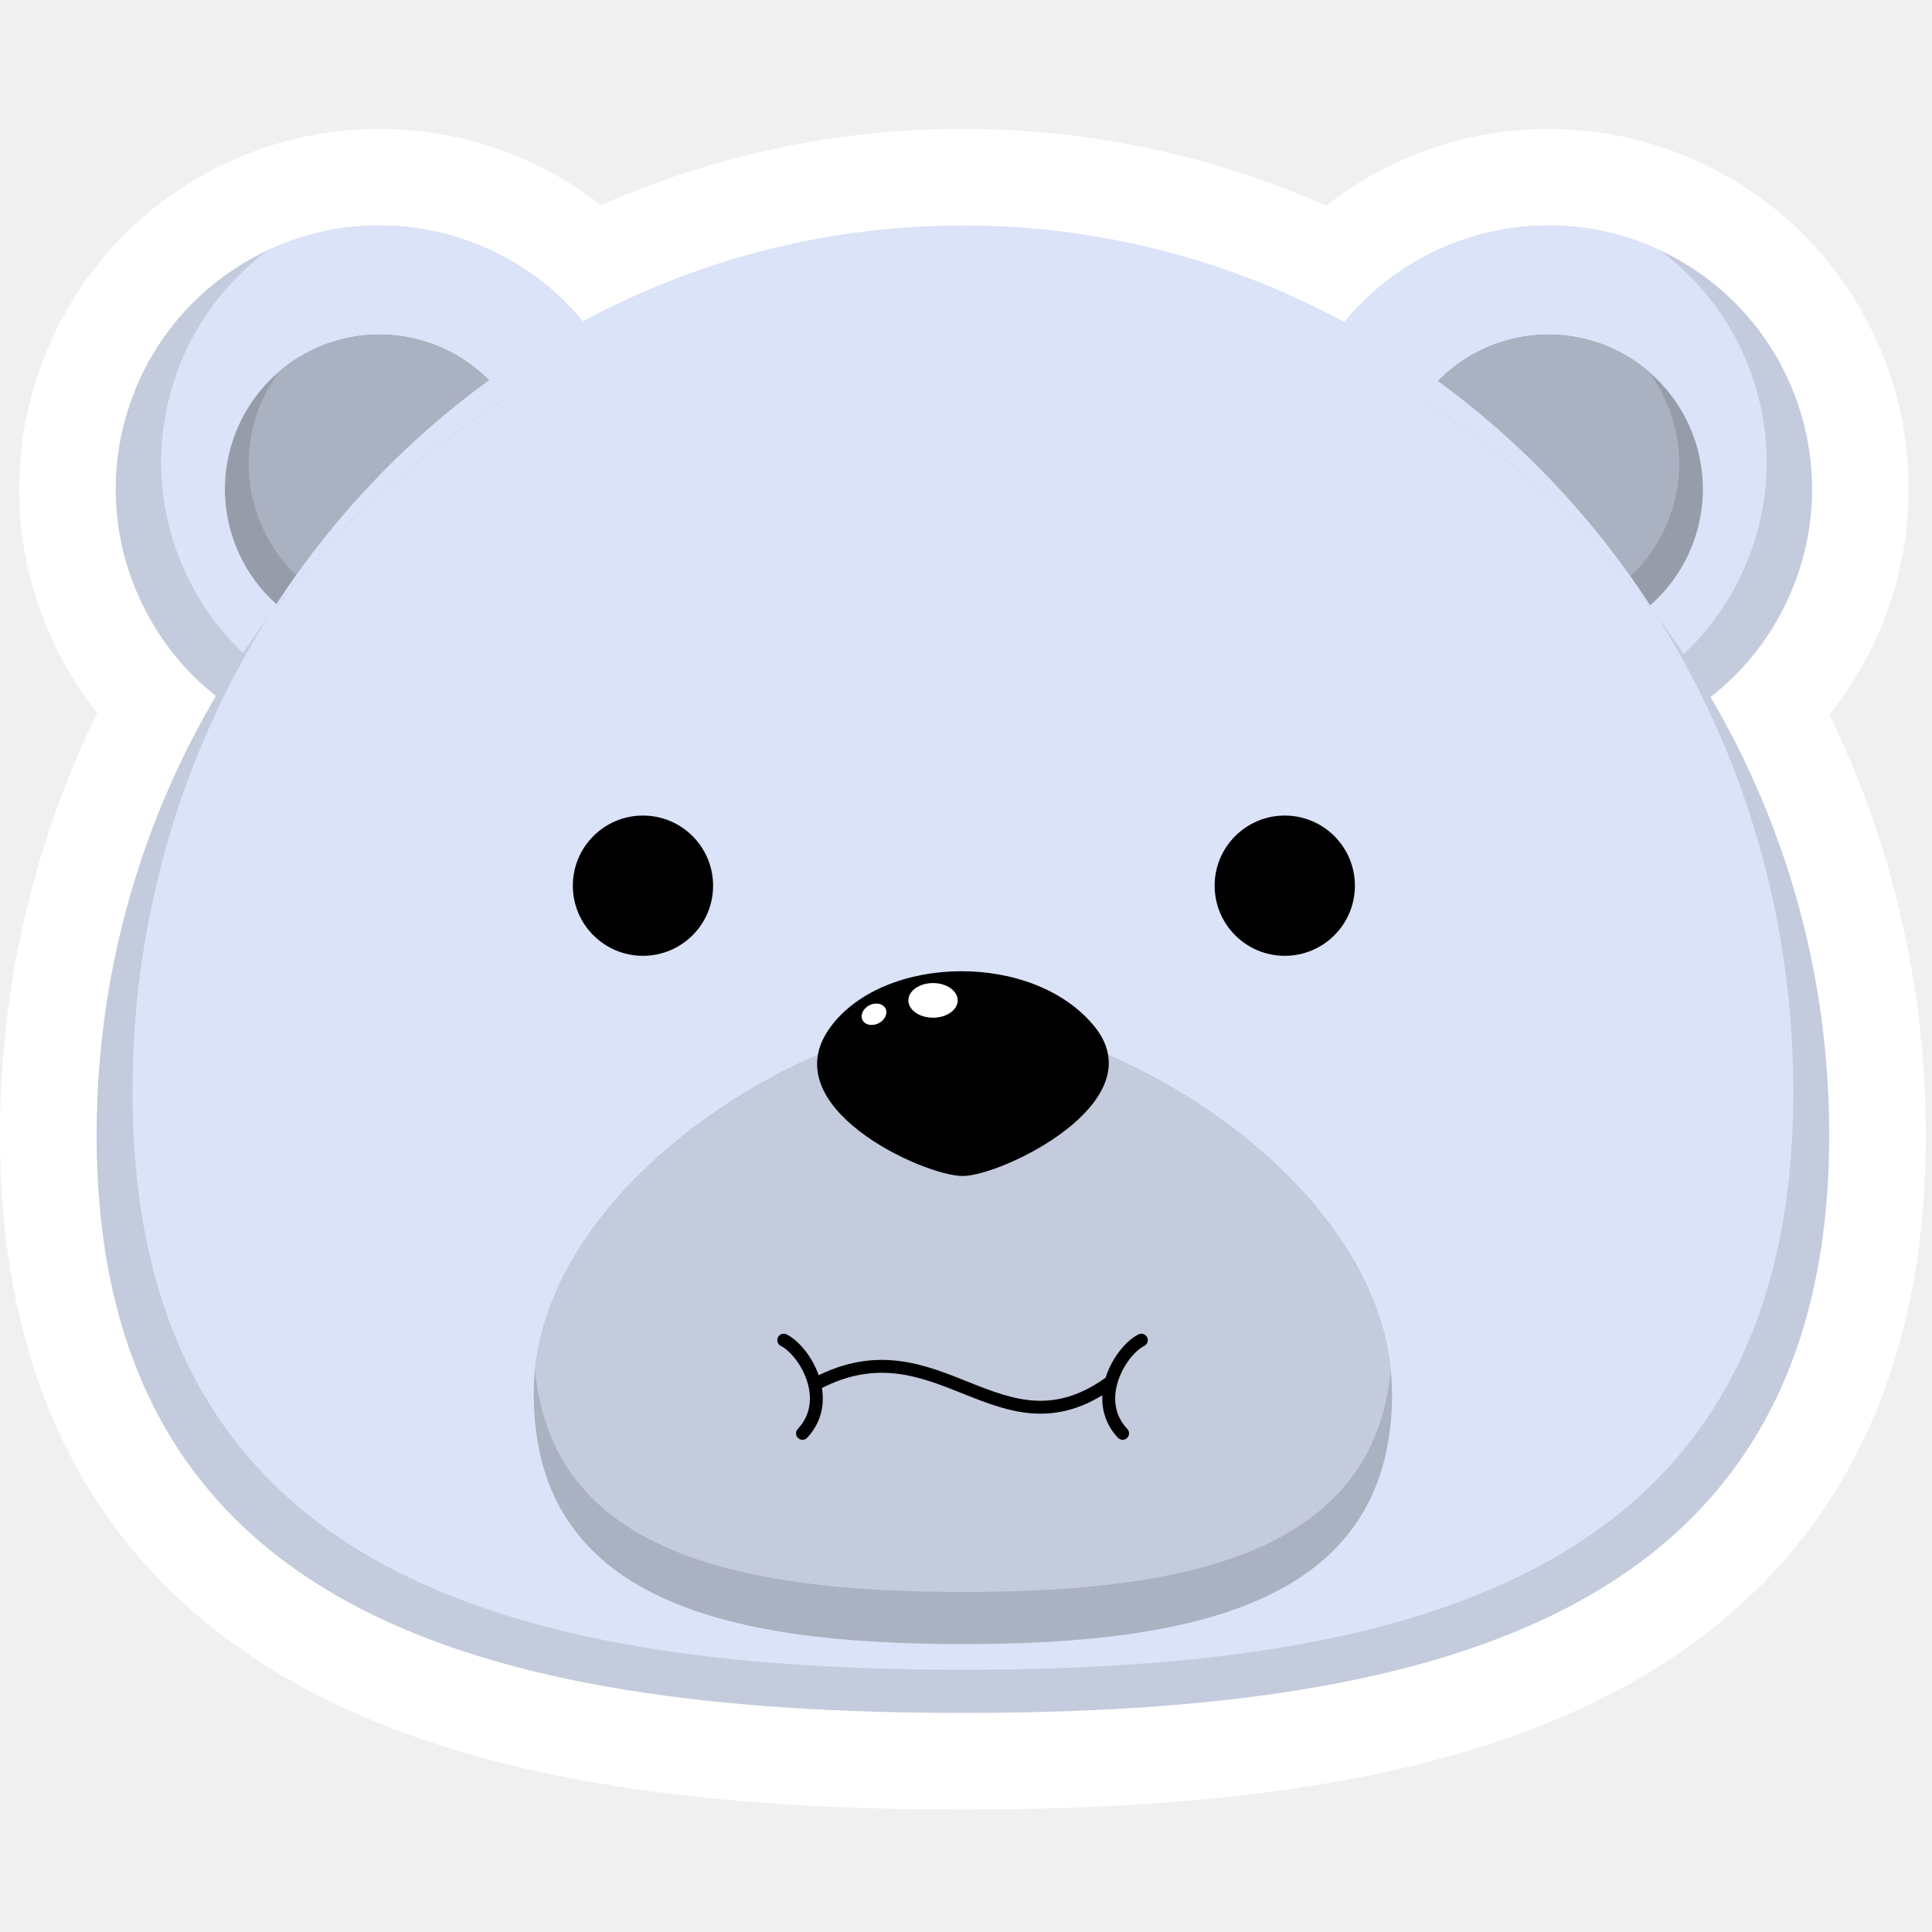
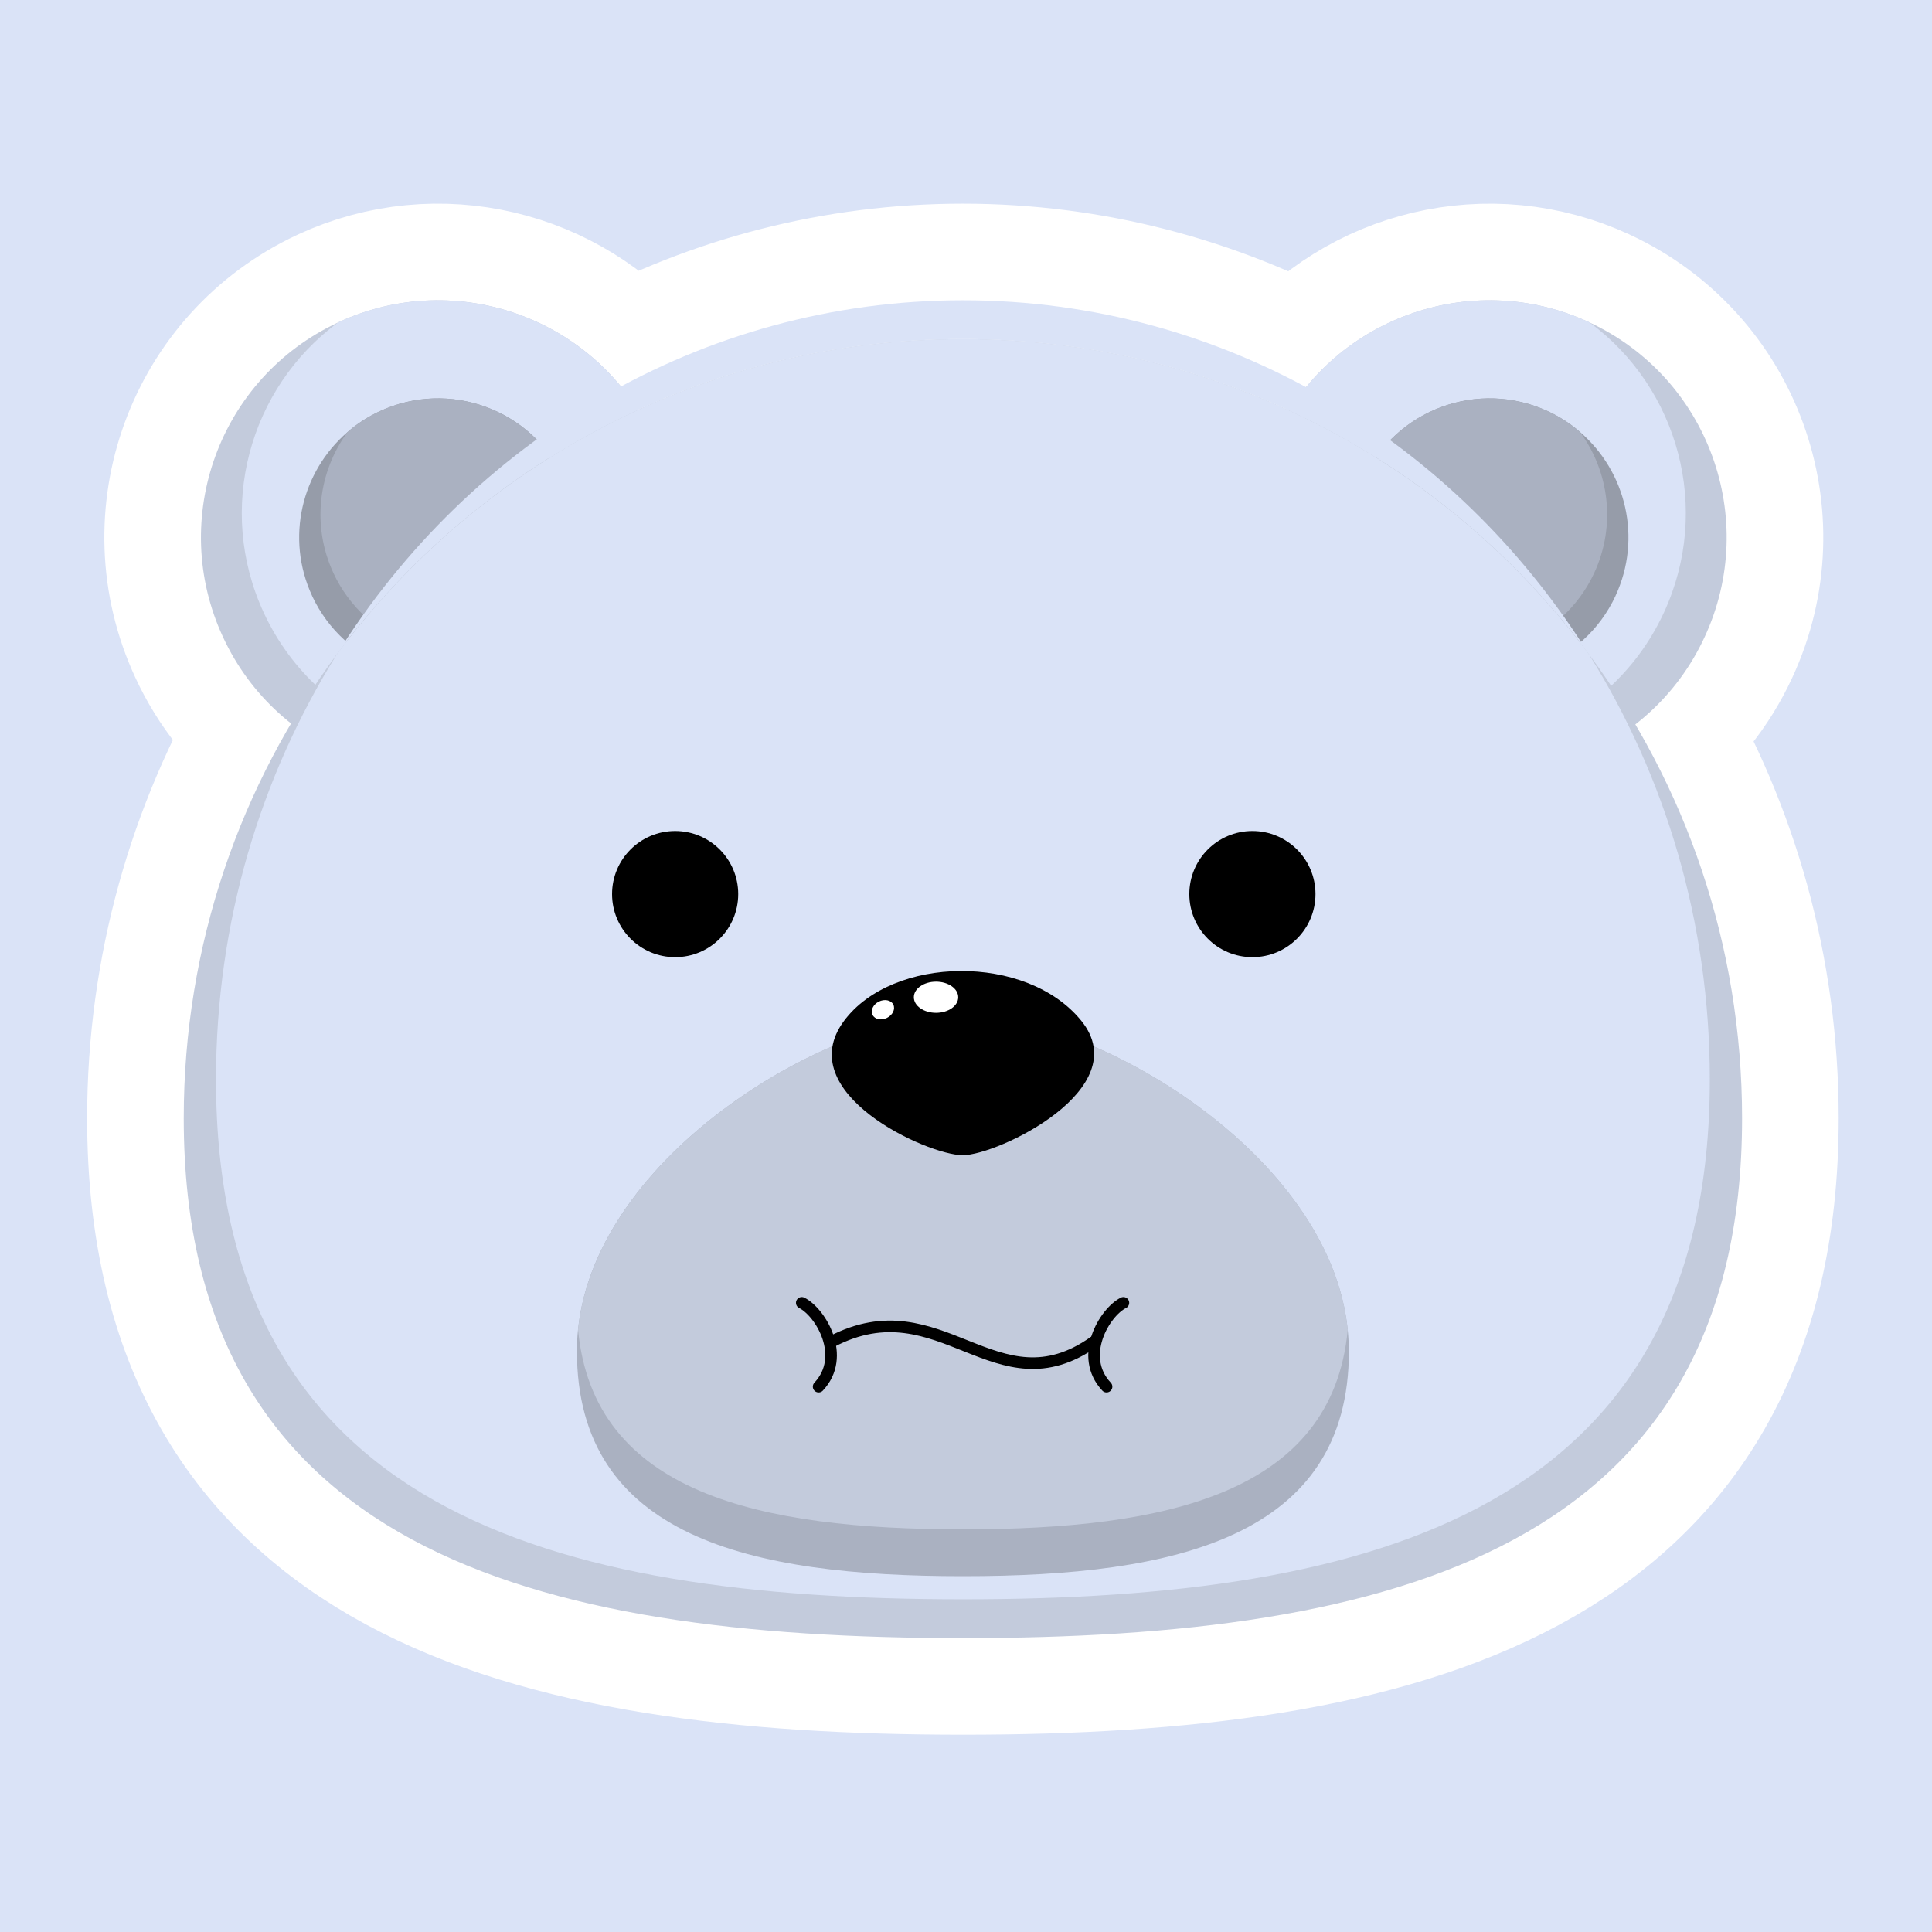
<svg xmlns="http://www.w3.org/2000/svg" width="300" height="300" viewBox="0 0 300 300" fill="none">
-   <g clip-path="url(#clip0_782_256)">
-     <path d="M284.04 176.23C284.04 250.51 223.8 265.98 149.52 265.98C75.24 265.98 15 250.51 15 176.23C15 151.35 21.75 128.06 33.53 108.07C28.65 104.21 24.57 99.19 21.79 93.17C12.27 72.68 21.16 48.37 41.63 38.84C41.65 38.82 41.66 38.81 41.68 38.81C58.95 30.81 78.93 35.86 90.5 49.91C108.19 40.39 128.26 35.01 149.52 35.01C170.78 35.01 191.03 40.44 208.77 50.03C220.3 35.89 240.36 30.79 257.67 38.82C257.69 38.82 257.7 38.84 257.72 38.85C278.19 48.37 287.09 72.69 277.56 93.18C274.73 99.29 270.58 104.37 265.61 108.24C277.32 128.2 284.04 151.42 284.04 176.24V176.23Z" fill="#C3CBDC" stroke="white" stroke-width="30" stroke-miterlimit="10" />
-     <path d="M83.24 108.84C81.07 110.48 78.69 111.89 76.13 113.07C55.64 122.59 31.29 113.69 21.79 93.18C12.27 72.69 21.16 48.38 41.63 38.85C41.65 38.83 41.66 38.82 41.68 38.82C62.19 29.31 86.52 38.22 96.04 58.73C104.37 76.68 98.57 97.56 83.24 108.85V108.84Z" fill="#C3CBDC" />
-     <path d="M83.24 108.84C83.24 108.84 83.21 108.87 83.19 108.87C62.68 118.39 38.35 109.49 28.83 88.98C20.5 71.03 26.3 50.15 41.63 38.85C41.65 38.83 41.66 38.82 41.68 38.82C62.19 29.31 86.52 38.22 96.04 58.73C104.37 76.68 98.57 97.56 83.24 108.85V108.84Z" fill="#DAE3F7" />
-     <path d="M37.16 86.04C32.54 76.08 35.33 64.59 43.27 57.77C44.89 56.34 46.75 55.14 48.8 54.18C60.82 48.6 75.08 53.82 80.66 65.84C84.47 74.05 83.22 83.33 78.21 90.15C75.9 93.29 72.78 95.92 68.99 97.68C56.99 103.25 42.72 98.03 37.15 86.03L37.16 86.04Z" fill="#969CA9" />
-     <path d="M40.84 82.09C37.02 73.86 38.27 64.59 43.27 57.78C44.891 56.35 46.75 55.15 48.8 54.19C60.82 48.61 75.081 53.83 80.66 65.85C84.471 74.06 83.22 83.34 78.21 90.16C76.58 91.58 74.73 92.78 72.67 93.73C60.67 99.3 46.401 94.08 40.831 82.08L40.84 82.09Z" fill="#AAB1C1" />
-     <path d="M216.11 108.84C218.28 110.48 220.66 111.89 223.22 113.07C243.71 122.59 268.06 113.69 277.56 93.18C287.08 72.69 278.19 48.38 257.72 38.85C257.7 38.83 257.69 38.82 257.67 38.82C237.16 29.31 212.83 38.22 203.31 58.73C194.98 76.68 200.78 97.56 216.11 108.85V108.84Z" fill="#C3CBDC" />
-     <path d="M216.11 108.84C216.11 108.84 216.14 108.87 216.16 108.87C236.67 118.39 261 109.49 270.52 88.98C278.85 71.03 273.05 50.15 257.72 38.85C257.7 38.83 257.69 38.82 257.67 38.82C237.16 29.31 212.83 38.22 203.31 58.73C194.98 76.68 200.78 97.56 216.11 108.85V108.84Z" fill="#DAE3F7" />
-     <path d="M262.189 86.04C266.809 76.08 264.019 64.59 256.079 57.77C254.459 56.34 252.599 55.14 250.549 54.18C238.529 48.6 224.269 53.82 218.689 65.84C214.879 74.05 216.129 83.33 221.139 90.15C223.449 93.29 226.569 95.92 230.359 97.68C242.359 103.25 256.629 98.03 262.199 86.03L262.189 86.04Z" fill="#969CA9" />
-     <path d="M258.509 82.09C262.329 73.86 261.079 64.59 256.079 57.78C254.459 56.35 252.599 55.15 250.549 54.19C238.529 48.61 224.269 53.83 218.689 65.85C214.879 74.06 216.129 83.34 221.139 90.16C222.769 91.58 224.619 92.78 226.679 93.73C238.679 99.3 252.949 94.08 258.519 82.08L258.509 82.09Z" fill="#AAB1C1" />
-     <path d="M284.04 176.23C284.04 250.51 223.8 265.98 149.52 265.98C75.24 265.98 15 250.51 15 176.23C15 146.23 24.82 118.55 41.4 96.18C65.91 63.14 105.22 41.71 149.52 41.71C193.82 41.71 233.13 63.14 257.64 96.18C274.23 118.55 284.04 146.23 284.04 176.23Z" fill="#C3CBDC" />
-     <path d="M257.64 96.18C233.13 63.14 193.82 41.71 149.52 41.71C105.22 41.71 65.91 63.14 41.4 96.18C64.4 59.35 104.23 35.01 149.52 35.01C194.81 35.01 234.64 59.35 257.64 96.19V96.18Z" fill="#DAE3F7" />
-     <path d="M278.47 169.53C278.47 243.81 220.74 259.28 149.52 259.28C78.3 259.28 20.57 243.81 20.57 169.53C20.57 142.46 28.23 117.28 41.4 96.19C65.91 63.15 105.22 41.72 149.52 41.72C193.82 41.72 233.13 63.15 257.64 96.19C270.81 117.28 278.47 142.47 278.47 169.53Z" fill="#DAE3F7" />
-     <path d="M216.161 216.42C216.161 248.49 186.321 255.29 149.521 255.29C112.721 255.29 82.881 248.49 82.881 216.42C82.881 215.17 82.941 213.94 83.071 212.73C86.161 182.39 126.711 158.37 149.511 158.37C172.311 158.37 212.861 182.39 215.951 212.73C216.081 213.94 216.141 215.18 216.141 216.42H216.161Z" fill="#AAB1C1" />
-     <path d="M215.96 212.73C213.3 241.03 184.57 247.2 149.52 247.2C114.47 247.2 85.73 241.03 83.08 212.73C86.17 182.39 126.72 158.37 149.52 158.37C172.32 158.37 212.87 182.39 215.96 212.73Z" fill="#C3CBDC" />
-     <path d="M149.48 182.61C155.55 182.61 179.43 171.17 169.99 159.44C160.54 147.71 137.33 148.16 128.98 159.44C119.78 171.87 143.41 182.61 149.49 182.61H149.48Z" fill="black" />
-     <path d="M99.839 148.42C105.854 148.42 110.729 143.544 110.729 137.53C110.729 131.516 105.854 126.64 99.839 126.64C93.825 126.64 88.949 131.516 88.949 137.53C88.949 143.544 93.825 148.42 99.839 148.42Z" fill="black" />
-     <path d="M199.499 148.42C205.514 148.42 210.389 143.544 210.389 137.53C210.389 131.516 205.514 126.64 199.499 126.64C193.485 126.64 188.609 131.516 188.609 137.53C188.609 143.544 193.485 148.42 199.499 148.42Z" fill="black" />
-     <path d="M126.859 214.8C145.699 204.94 155.239 226.82 172.179 214.8" stroke="black" stroke-width="2" stroke-linecap="round" stroke-linejoin="round" />
-     <path d="M121.699 208.1C124.969 209.74 129.509 217.35 124.609 222.57" stroke="black" stroke-width="2" stroke-linecap="round" stroke-linejoin="round" />
-     <path d="M177.229 208.1C173.959 209.74 169.419 217.35 174.319 222.57" stroke="black" stroke-width="2" stroke-linecap="round" stroke-linejoin="round" />
-     <path d="M144.881 158.03C146.996 158.03 148.711 156.826 148.711 155.34C148.711 153.854 146.996 152.65 144.881 152.65C142.766 152.65 141.051 153.854 141.051 155.34C141.051 156.826 142.766 158.03 144.881 158.03Z" fill="white" />
-     <path d="M136.411 158.902C137.4 158.412 137.891 157.384 137.506 156.607C137.121 155.83 136.007 155.598 135.017 156.088C134.027 156.578 133.537 157.606 133.921 158.383C134.306 159.16 135.421 159.392 136.411 158.902Z" fill="white" />
-   </g>
-   <defs>
-     <clipPath id="clip0_782_256">
-       <rect width="299.04" height="260.98" fill="white" transform="translate(0 20)" />
-     </clipPath>
-   </defs>
+   <rect width="300" height="300" fill="#DAE3F7" />
+   <path d="M270.509 173.641C270.509 240.449 216.328 254.363 149.52 254.363C82.712 254.363 28.531 240.449 28.531 173.641C28.531 151.264 34.602 130.316 45.197 112.337C40.808 108.865 37.139 104.35 34.638 98.936C26.076 80.507 34.072 58.642 52.483 50.071C52.501 50.053 52.51 50.044 52.528 50.044C68.06 42.849 86.031 47.391 96.437 60.027C112.347 51.465 130.399 46.626 149.52 46.626C168.642 46.626 186.855 51.51 202.81 60.135C213.18 47.418 231.223 42.831 246.791 50.053C246.809 50.053 246.818 50.071 246.836 50.08C265.247 58.642 273.252 80.516 264.681 98.945C262.135 104.44 258.403 109.009 253.933 112.49C264.465 130.442 270.509 151.327 270.509 173.65V173.641Z" fill="#C3CBDC" stroke="white" stroke-width="30" stroke-miterlimit="10" />
+   <path d="M89.907 113.03C87.956 114.505 85.815 115.773 83.513 116.834C65.084 125.397 43.183 117.392 34.639 98.945C26.076 80.516 34.072 58.651 52.483 50.08C52.501 50.062 52.51 50.053 52.528 50.053C70.975 41.499 92.857 49.513 101.42 67.96C108.912 84.105 103.695 102.884 89.907 113.039V113.03Z" fill="#C3CBDC" />
+   <path d="M89.907 113.03C89.907 113.03 89.88 113.057 89.862 113.057C71.415 121.619 49.532 113.614 40.97 95.167C33.478 79.023 38.694 60.243 52.482 50.08C52.5 50.062 52.509 50.053 52.527 50.053C70.974 41.499 92.857 49.513 101.419 67.96C108.912 84.105 103.695 102.884 89.907 113.039V113.03Z" fill="#DAE3F7" />
+   <path d="M48.463 92.523C44.307 83.565 46.817 73.231 53.958 67.097C55.415 65.81 57.088 64.731 58.932 63.868C69.743 58.849 82.568 63.544 87.587 74.355C91.014 81.739 89.889 90.085 85.383 96.219C83.306 99.044 80.5 101.409 77.091 102.992C66.298 108.002 53.463 103.307 48.454 92.514L48.463 92.523Z" fill="#969CA9" />
+   <path d="M51.772 88.97C48.336 81.568 49.46 73.231 53.958 67.106C55.414 65.819 57.087 64.74 58.931 63.877C69.742 58.858 82.568 63.553 87.587 74.364C91.013 81.748 89.889 90.094 85.383 96.228C83.917 97.506 82.253 98.585 80.4 99.439C69.607 104.449 56.773 99.754 51.763 88.961L51.772 88.97Z" fill="#AAB1C1" />
+   <path d="M209.412 113.03C211.364 114.505 213.504 115.773 215.807 116.834C234.236 125.397 256.137 117.392 264.681 98.945C273.243 80.516 265.248 58.651 246.837 50.08C246.819 50.062 246.81 50.053 246.792 50.053C228.345 41.499 206.462 49.513 197.9 67.96C190.408 84.105 195.624 102.884 209.412 113.039V113.03Z" fill="#C3CBDC" />
+   <path d="M209.412 113.03C209.412 113.03 209.439 113.057 209.457 113.057C227.904 121.619 249.787 113.614 258.349 95.167C265.841 79.023 260.625 60.243 246.837 50.08C246.819 50.062 246.81 50.053 246.792 50.053C228.345 41.499 206.462 49.513 197.9 67.96C190.408 84.105 195.624 102.884 209.412 113.039V113.03Z" fill="#DAE3F7" />
+   <path d="M250.855 92.523C255.011 83.565 252.501 73.231 245.36 67.097C243.903 65.81 242.23 64.731 240.386 63.868C229.575 58.849 216.75 63.544 211.731 74.355C208.304 81.739 209.429 90.085 213.935 96.219C216.012 99.044 218.818 101.409 222.227 102.992C233.02 108.002 245.855 103.307 250.864 92.514L250.855 92.523Z" fill="#969CA9" />
+   <path d="M247.546 88.97C250.981 81.568 249.857 73.231 245.36 67.106C243.903 65.819 242.23 64.74 240.386 63.877C229.575 58.858 216.75 63.553 211.731 74.364C208.304 81.748 209.429 90.094 213.935 96.228C215.401 97.506 217.065 98.585 218.917 99.439C229.71 104.449 242.545 99.754 247.555 88.961L247.546 88.97Z" fill="#AAB1C1" />
+   <path d="M270.509 173.641C270.509 240.449 216.328 254.363 149.52 254.363C82.712 254.363 28.531 240.449 28.531 173.641C28.531 146.659 37.364 121.763 52.276 101.643C74.32 71.927 109.676 52.652 149.52 52.652C189.364 52.652 224.72 71.927 246.764 101.643C261.686 121.763 270.509 146.659 270.509 173.641Z" fill="#C3CBDC" />
+   <path d="M246.764 101.643C224.72 71.926 189.364 52.652 149.52 52.652C109.676 52.652 74.32 71.926 52.275 101.643C72.962 68.518 108.785 46.626 149.52 46.626C190.254 46.626 226.078 68.518 246.764 101.652V101.643Z" fill="#DAE3F7" />
+   <path d="M265.499 167.615C265.499 234.423 213.576 248.337 149.52 248.337C85.464 248.337 33.541 234.423 33.541 167.615C33.541 143.268 40.431 120.62 52.276 101.652C74.32 71.935 109.676 52.661 149.52 52.661C189.364 52.661 224.72 71.935 246.764 101.652C258.61 120.62 265.499 143.277 265.499 167.615Z" fill="#DAE3F7" />
+   <path d="M209.458 209.788C209.458 238.632 182.619 244.748 149.521 244.748C116.422 244.748 89.584 238.632 89.584 209.788C89.584 208.664 89.638 207.558 89.755 206.469C92.534 179.181 129.005 157.577 149.512 157.577C170.018 157.577 206.489 179.181 209.269 206.469C209.386 207.558 209.44 208.673 209.44 209.788H209.458Z" fill="#AAB1C1" />
+   <path d="M209.277 206.469C206.885 231.923 181.045 237.472 149.521 237.472C117.996 237.472 92.147 231.923 89.764 206.469C92.543 179.181 129.014 157.577 149.521 157.577C170.027 157.577 206.498 179.181 209.277 206.469Z" fill="#C3CBDC" />
+   <path d="M149.484 179.379C154.943 179.379 176.421 169.09 167.931 158.54C159.431 147.99 138.556 148.394 131.046 158.54C122.771 169.72 144.024 179.379 149.493 179.379H149.484Z" fill="black" />
+   <path d="M104.836 148.628C110.245 148.628 114.63 144.243 114.63 138.834C114.63 133.424 110.245 129.039 104.836 129.039C99.426 129.039 95.041 133.424 95.041 138.834C95.041 144.243 99.426 148.628 104.836 148.628Z" fill="black" />
+   <path d="M194.472 148.628C199.882 148.628 204.267 144.243 204.267 138.834C204.267 133.424 199.882 129.039 194.472 129.039C189.063 129.039 184.678 133.424 184.678 138.834C184.678 144.243 189.063 148.628 194.472 148.628Z" fill="black" />
+   <path d="M129.139 208.331C146.084 199.463 154.664 219.142 169.9 208.331" stroke="black" stroke-width="1.799" stroke-linecap="round" stroke-linejoin="round" />
+   <path d="M124.498 202.305C127.439 203.78 131.522 210.625 127.115 215.32" stroke="black" stroke-width="1.799" stroke-linecap="round" stroke-linejoin="round" />
+   <path d="M174.442 202.305C171.501 203.78 167.418 210.625 171.825 215.32" stroke="black" stroke-width="1.799" stroke-linecap="round" stroke-linejoin="round" />
+   <path d="M145.347 157.271C147.25 157.271 148.792 156.188 148.792 154.852C148.792 153.516 147.25 152.433 145.347 152.433C143.445 152.433 141.902 153.516 141.902 154.852C141.902 156.188 143.445 157.271 145.347 157.271Z" fill="white" />
+   <path d="M137.729 158.056C138.619 157.615 139.06 156.691 138.714 155.992C138.368 155.293 137.365 155.084 136.475 155.525C135.585 155.966 135.144 156.89 135.49 157.589C135.836 158.288 136.838 158.497 137.729 158.056Z" fill="white" />
</svg>
